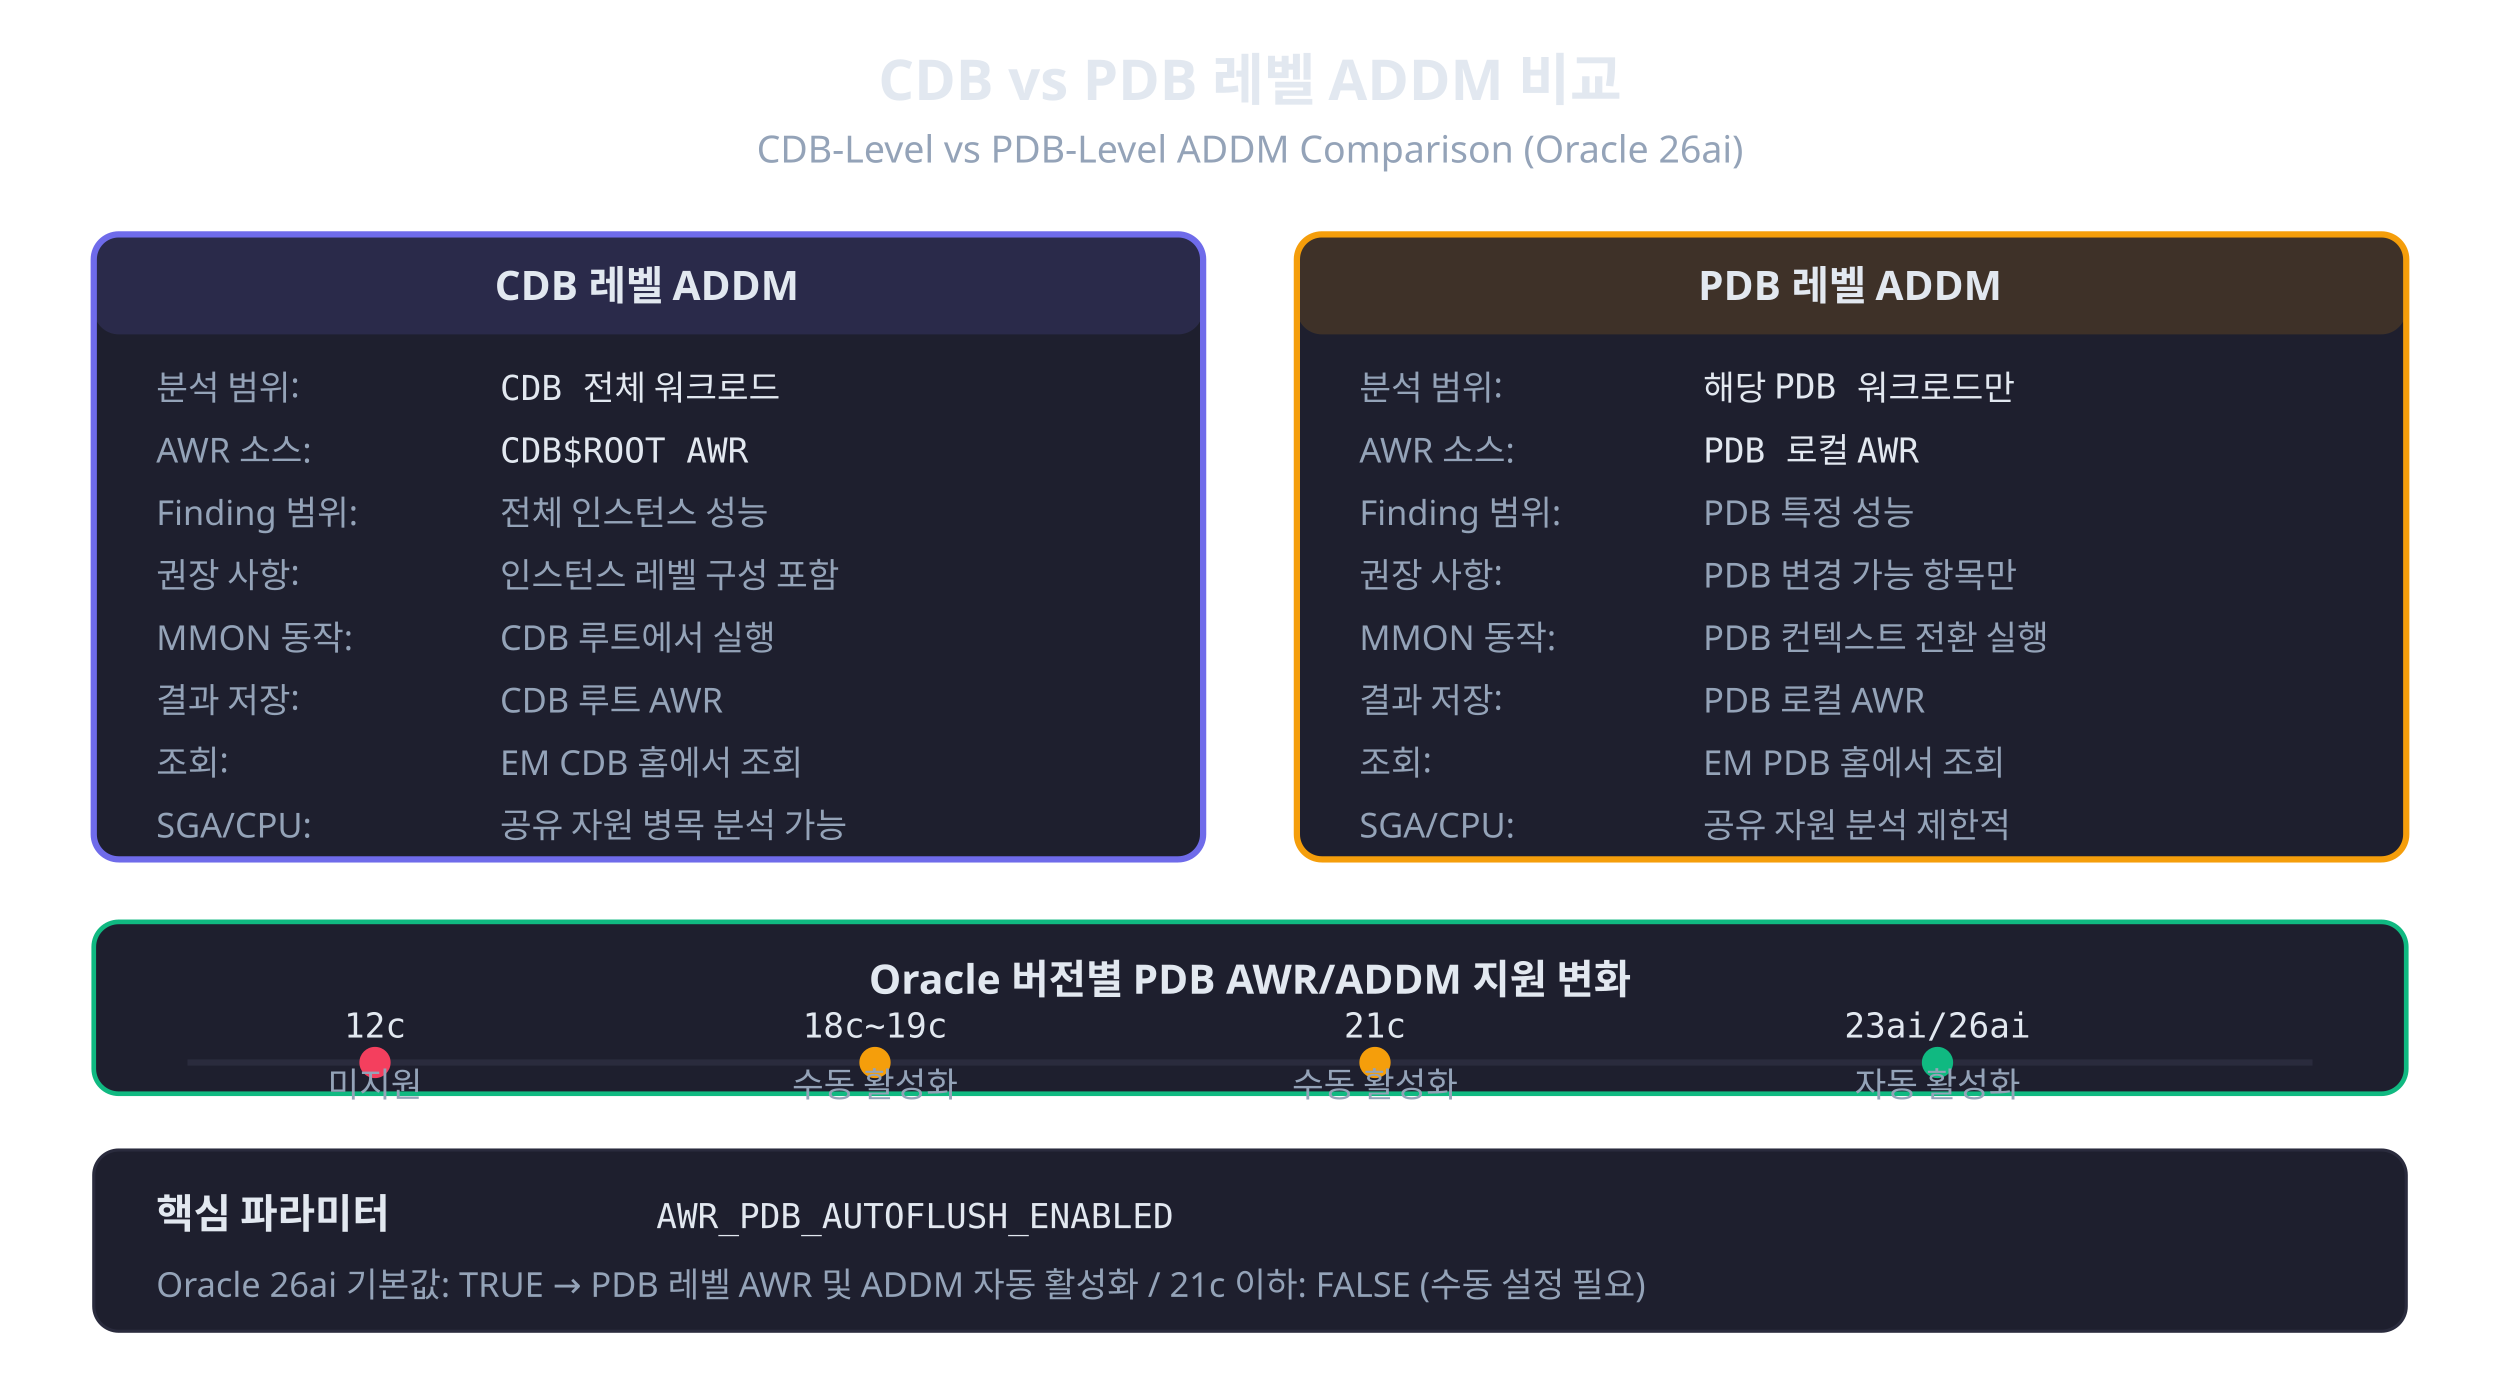
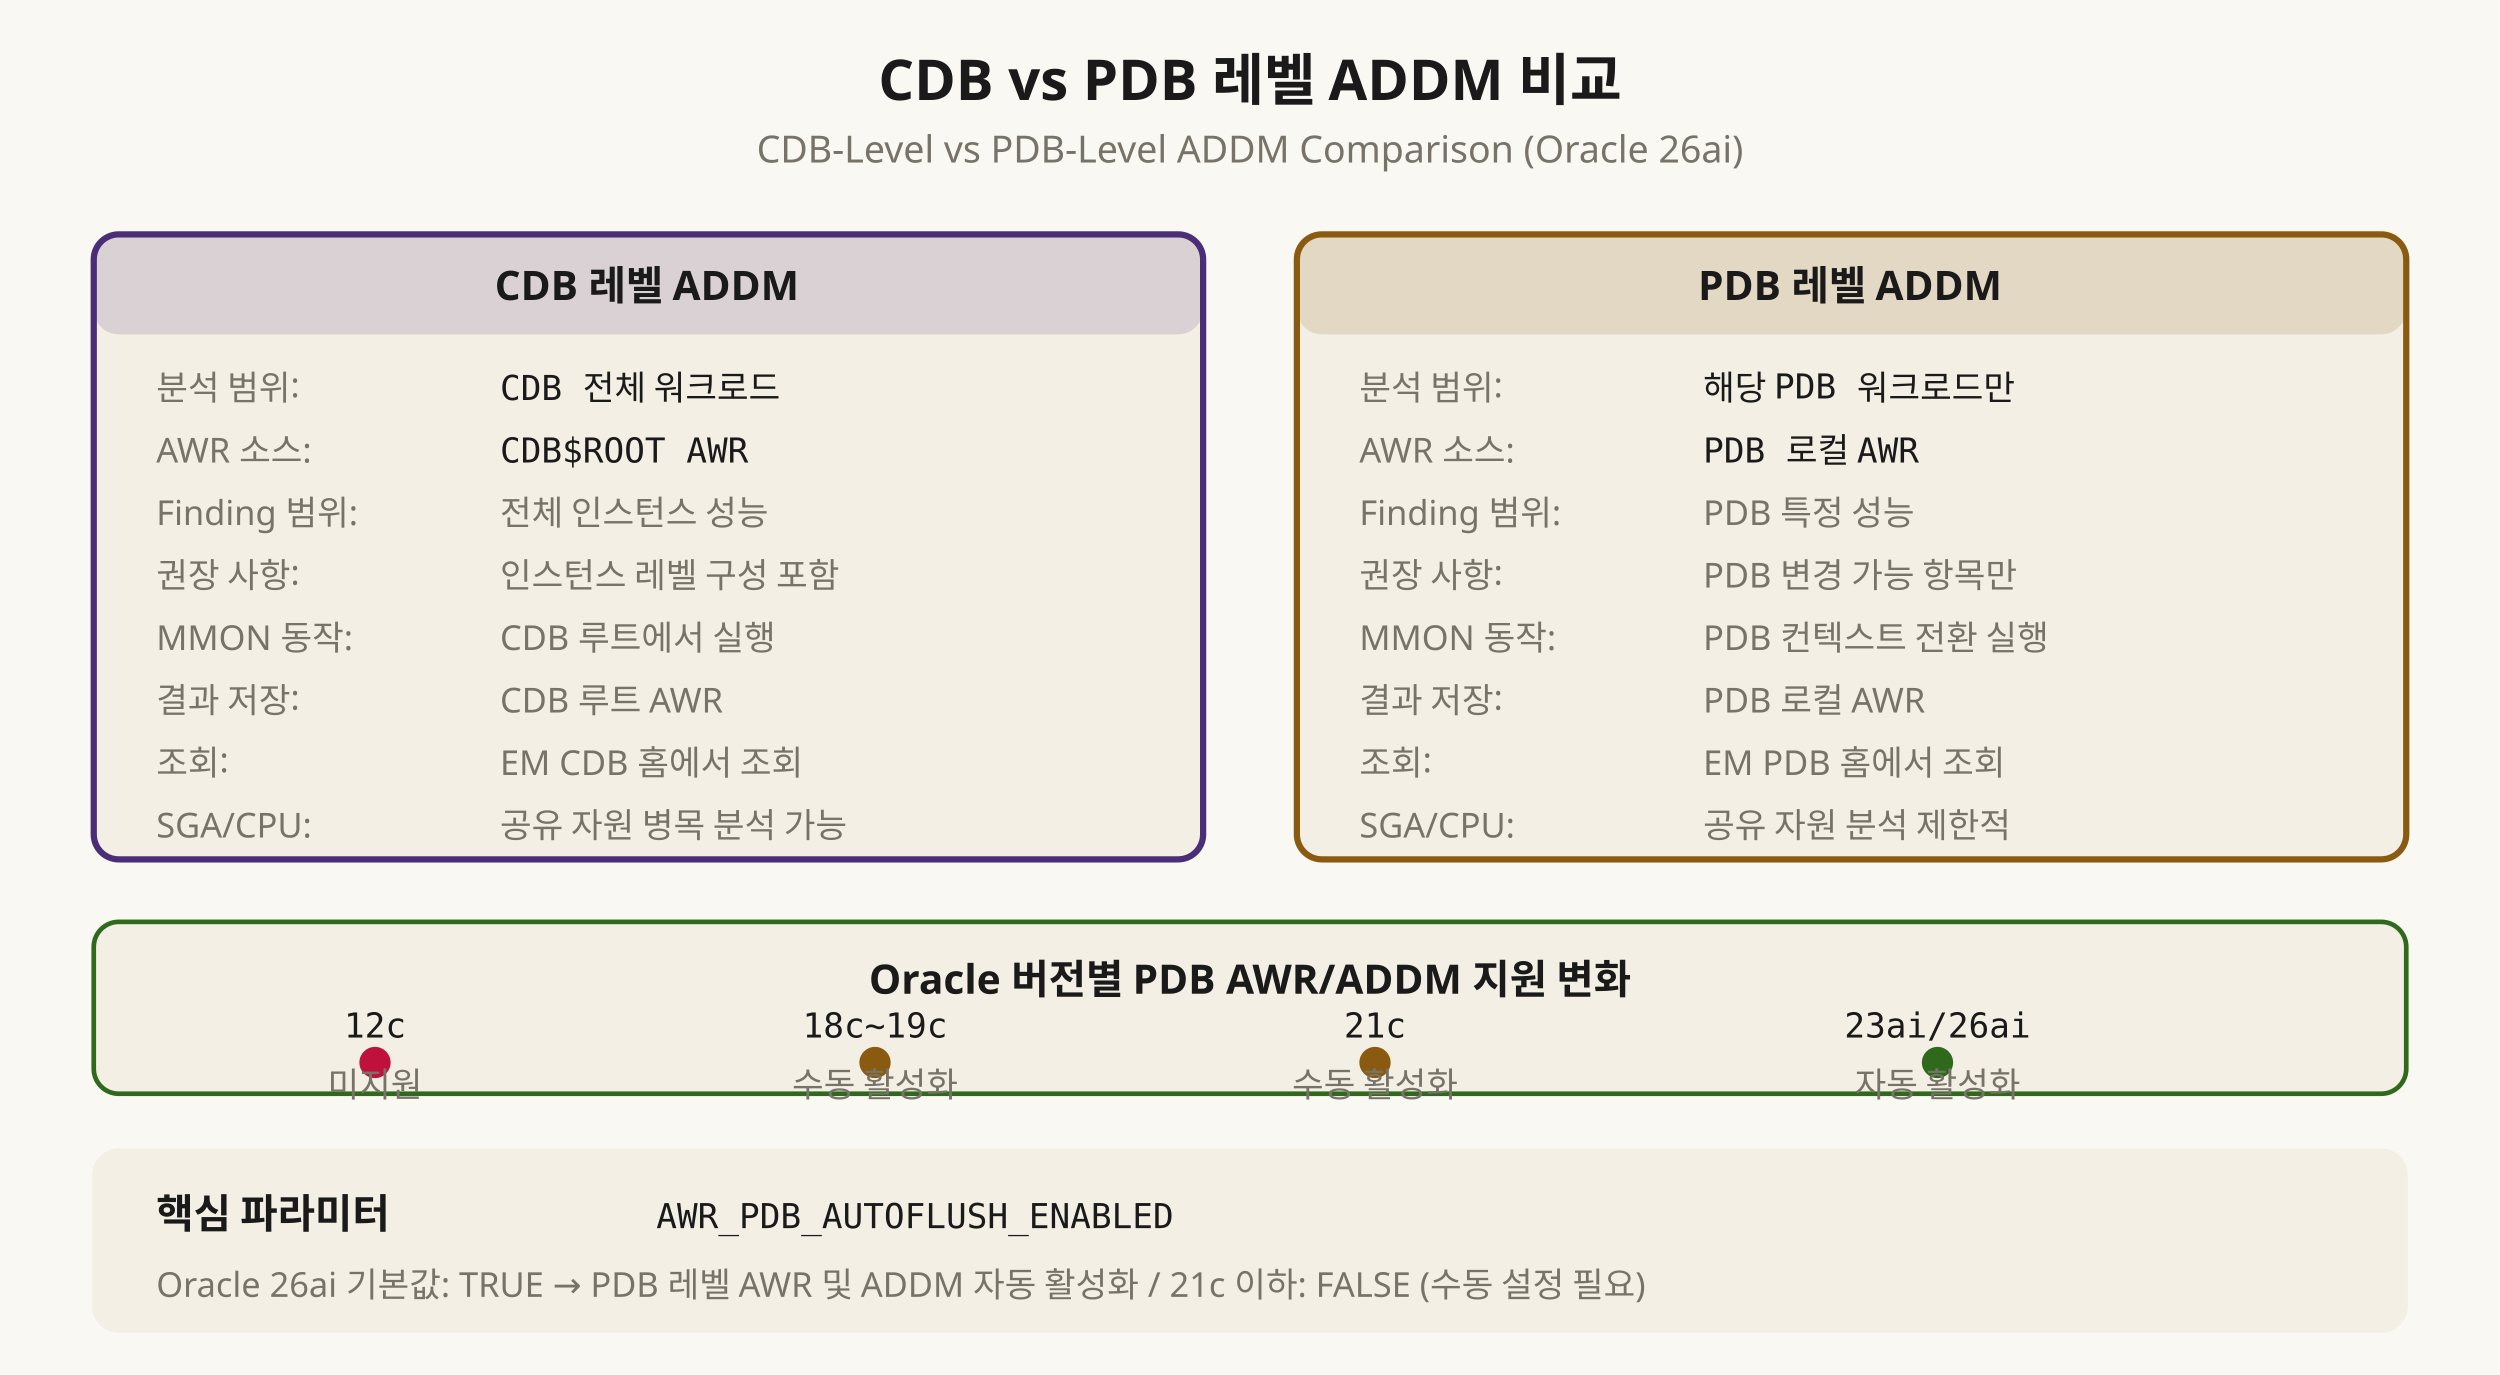
<svg xmlns="http://www.w3.org/2000/svg" viewBox="0 0 800 440" fill="none">
+   <rect x="0" y="0" width="100%" height="100%" fill="#faf8f3" />
  <style>
-     text { font-family: 'Pretendard', 'Segoe UI', sans-serif; fill: #E2E8F0; }
+     text { font-family: 'Pretendard', 'Segoe UI', sans-serif; fill: #1a1a1a; }
    .title { font-size: 18px; font-weight: 700; }
-     .subtitle { font-size: 12px; fill: #94A3B8; }
+     .subtitle { font-size: 12px; fill: #787368; }
    .label { font-size: 13px; font-weight: 600; }
-     .desc { font-size: 11px; fill: #94A3B8; }
+     .desc { font-size: 11px; fill: #787368; }
    .mono { font-family: 'Consolas', monospace; font-size: 11px; }
    .box { rx: 8; ry: 8; }
  </style>
  <text x="400" y="32" text-anchor="middle" class="title">CDB vs PDB 레벨 ADDM 비교</text>
  <text x="400" y="52" text-anchor="middle" class="subtitle">CDB-Level vs PDB-Level ADDM Comparison (Oracle 26ai)</text>
-   <rect x="30" y="75" width="355" height="200" fill="#1E1F2E" stroke="#6F6BEA" stroke-width="2" class="box" />
-   <rect x="30" y="75" width="355" height="32" fill="#6F6BEA" fill-opacity="0.15" rx="8" ry="8" />
-   <text x="207" y="96" text-anchor="middle" class="label" fill="#6F6BEA">CDB 레벨 ADDM</text>
+   <rect x="30" y="75" width="355" height="200" fill="#f3efe4" stroke="#4a2e78" stroke-width="2" class="box" />
+   <rect x="30" y="75" width="355" height="32" fill="#4a2e78" fill-opacity="0.15" rx="8" ry="8" />
+   <text x="207" y="96" text-anchor="middle" class="label" fill="#4a2e78">CDB 레벨 ADDM</text>
  <text x="50" y="128" class="desc">분석 범위:</text>
-   <text x="160" y="128" class="mono" fill="#6F6BEA">CDB 전체 워크로드</text>
+   <text x="160" y="128" class="mono" fill="#4a2e78">CDB 전체 워크로드</text>
  <text x="50" y="148" class="desc">AWR 소스:</text>
-   <text x="160" y="148" class="mono" fill="#6F6BEA">CDB$ROOT AWR</text>
+   <text x="160" y="148" class="mono" fill="#4a2e78">CDB$ROOT AWR</text>
  <text x="50" y="168" class="desc">Finding 범위:</text>
  <text x="160" y="168" class="desc">전체 인스턴스 성능</text>
  <text x="50" y="188" class="desc">권장 사항:</text>
  <text x="160" y="188" class="desc">인스턴스 레벨 구성 포함</text>
  <text x="50" y="208" class="desc">MMON 동작:</text>
  <text x="160" y="208" class="desc">CDB 루트에서 실행</text>
  <text x="50" y="228" class="desc">결과 저장:</text>
  <text x="160" y="228" class="desc">CDB 루트 AWR</text>
  <text x="50" y="248" class="desc">조회:</text>
  <text x="160" y="248" class="desc">EM CDB 홈에서 조회</text>
  <text x="50" y="268" class="desc">SGA/CPU:</text>
  <text x="160" y="268" class="desc">공유 자원 병목 분석 가능</text>
-   <rect x="415" y="75" width="355" height="200" fill="#1E1F2E" stroke="#F59E0B" stroke-width="2" class="box" />
-   <rect x="415" y="75" width="355" height="32" fill="#F59E0B" fill-opacity="0.15" rx="8" ry="8" />
-   <text x="592" y="96" text-anchor="middle" class="label" fill="#F59E0B">PDB 레벨 ADDM</text>
+   <rect x="415" y="75" width="355" height="200" fill="#f3efe4" stroke="#8a5a10" stroke-width="2" class="box" />
+   <rect x="415" y="75" width="355" height="32" fill="#8a5a10" fill-opacity="0.15" rx="8" ry="8" />
+   <text x="592" y="96" text-anchor="middle" class="label" fill="#8a5a10">PDB 레벨 ADDM</text>
  <text x="435" y="128" class="desc">분석 범위:</text>
-   <text x="545" y="128" class="mono" fill="#F59E0B">해당 PDB 워크로드만</text>
+   <text x="545" y="128" class="mono" fill="#8a5a10">해당 PDB 워크로드만</text>
  <text x="435" y="148" class="desc">AWR 소스:</text>
-   <text x="545" y="148" class="mono" fill="#F59E0B">PDB 로컬 AWR</text>
+   <text x="545" y="148" class="mono" fill="#8a5a10">PDB 로컬 AWR</text>
  <text x="435" y="168" class="desc">Finding 범위:</text>
  <text x="545" y="168" class="desc">PDB 특정 성능</text>
  <text x="435" y="188" class="desc">권장 사항:</text>
  <text x="545" y="188" class="desc">PDB 변경 가능 항목만</text>
  <text x="435" y="208" class="desc">MMON 동작:</text>
  <text x="545" y="208" class="desc">PDB 컨텍스트 전환 실행</text>
  <text x="435" y="228" class="desc">결과 저장:</text>
  <text x="545" y="228" class="desc">PDB 로컬 AWR</text>
  <text x="435" y="248" class="desc">조회:</text>
  <text x="545" y="248" class="desc">EM PDB 홈에서 조회</text>
  <text x="435" y="268" class="desc">SGA/CPU:</text>
-   <text x="545" y="268" class="desc" fill="#F43F5E">공유 자원 분석 제한적</text>
-   <rect x="30" y="295" width="740" height="55" fill="#1E1F2E" stroke="#10B981" stroke-width="1.5" class="box" />
-   <text x="400" y="318" text-anchor="middle" class="label" fill="#10B981">Oracle 버전별 PDB AWR/ADDM 지원 변화</text>
-   <line x1="60" y1="340" x2="740" y2="340" stroke="#2A2B3D" stroke-width="2" />
-   <circle cx="120" cy="340" r="5" fill="#F43F5E" />
-   <text x="120" y="332" text-anchor="middle" class="mono" fill="#F43F5E">12c</text>
+   <text x="545" y="268" class="desc" fill="#be123c">공유 자원 분석 제한적</text>
+   <rect x="30" y="295" width="740" height="55" fill="#f3efe4" stroke="#2f6a1c" stroke-width="1.5" class="box" />
+   <text x="400" y="318" text-anchor="middle" class="label" fill="#2f6a1c">Oracle 버전별 PDB AWR/ADDM 지원 변화</text>
+   <line x1="60" y1="340" x2="740" y2="340" stroke="#f3efe4" stroke-width="2" />
+   <circle cx="120" cy="340" r="5" fill="#be123c" />
+   <text x="120" y="332" text-anchor="middle" class="mono" fill="#be123c">12c</text>
  <text x="120" y="345" text-anchor="middle" class="desc" dy="6">미지원</text>
-   <circle cx="280" cy="340" r="5" fill="#F59E0B" />
-   <text x="280" y="332" text-anchor="middle" class="mono" fill="#F59E0B">18c~19c</text>
+   <circle cx="280" cy="340" r="5" fill="#8a5a10" />
+   <text x="280" y="332" text-anchor="middle" class="mono" fill="#8a5a10">18c~19c</text>
  <text x="280" y="345" text-anchor="middle" class="desc" dy="6">수동 활성화</text>
-   <circle cx="440" cy="340" r="5" fill="#F59E0B" />
-   <text x="440" y="332" text-anchor="middle" class="mono" fill="#F59E0B">21c</text>
+   <circle cx="440" cy="340" r="5" fill="#8a5a10" />
+   <text x="440" y="332" text-anchor="middle" class="mono" fill="#8a5a10">21c</text>
  <text x="440" y="345" text-anchor="middle" class="desc" dy="6">수동 활성화</text>
-   <circle cx="620" cy="340" r="5" fill="#10B981" />
-   <text x="620" y="332" text-anchor="middle" class="mono" fill="#10B981">23ai/26ai</text>
+   <circle cx="620" cy="340" r="5" fill="#2f6a1c" />
+   <text x="620" y="332" text-anchor="middle" class="mono" fill="#2f6a1c">23ai/26ai</text>
  <text x="620" y="345" text-anchor="middle" class="desc" dy="6">자동 활성화</text>
-   <rect x="30" y="368" width="740" height="58" fill="#1E1F2E" stroke="#2A2B3D" stroke-width="1" class="box" />
-   <text x="50" y="393" class="label" fill="#10B981">핵심 파라미터</text>
-   <text x="210" y="393" class="mono" fill="#10B981">AWR_PDB_AUTOFLUSH_ENABLED</text>
+   <rect x="30" y="368" width="740" height="58" fill="#f3efe4" stroke="#f3efe4" stroke-width="1" class="box" />
+   <text x="50" y="393" class="label" fill="#2f6a1c">핵심 파라미터</text>
+   <text x="210" y="393" class="mono" fill="#2f6a1c">AWR_PDB_AUTOFLUSH_ENABLED</text>
  <text x="50" y="415" class="desc">Oracle 26ai 기본값: TRUE → PDB 레벨 AWR 및 ADDM 자동 활성화 / 21c 이하: FALSE (수동 설정 필요)</text>
</svg>
